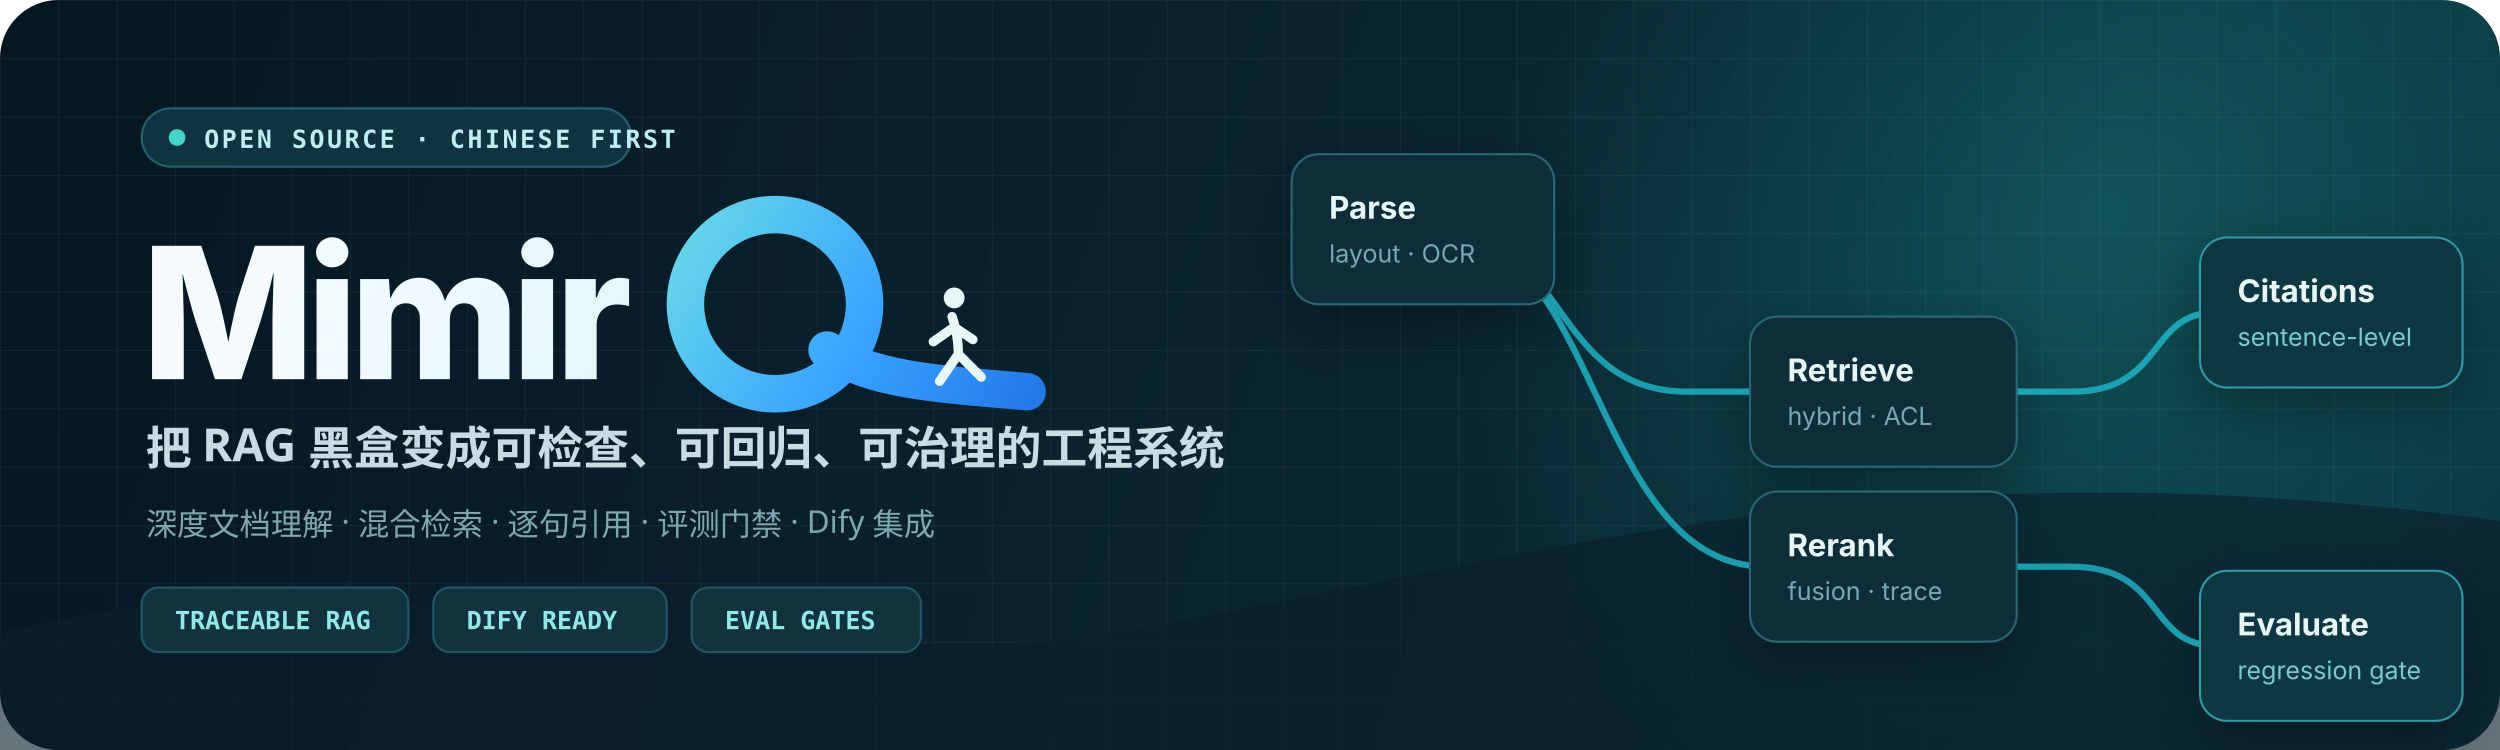
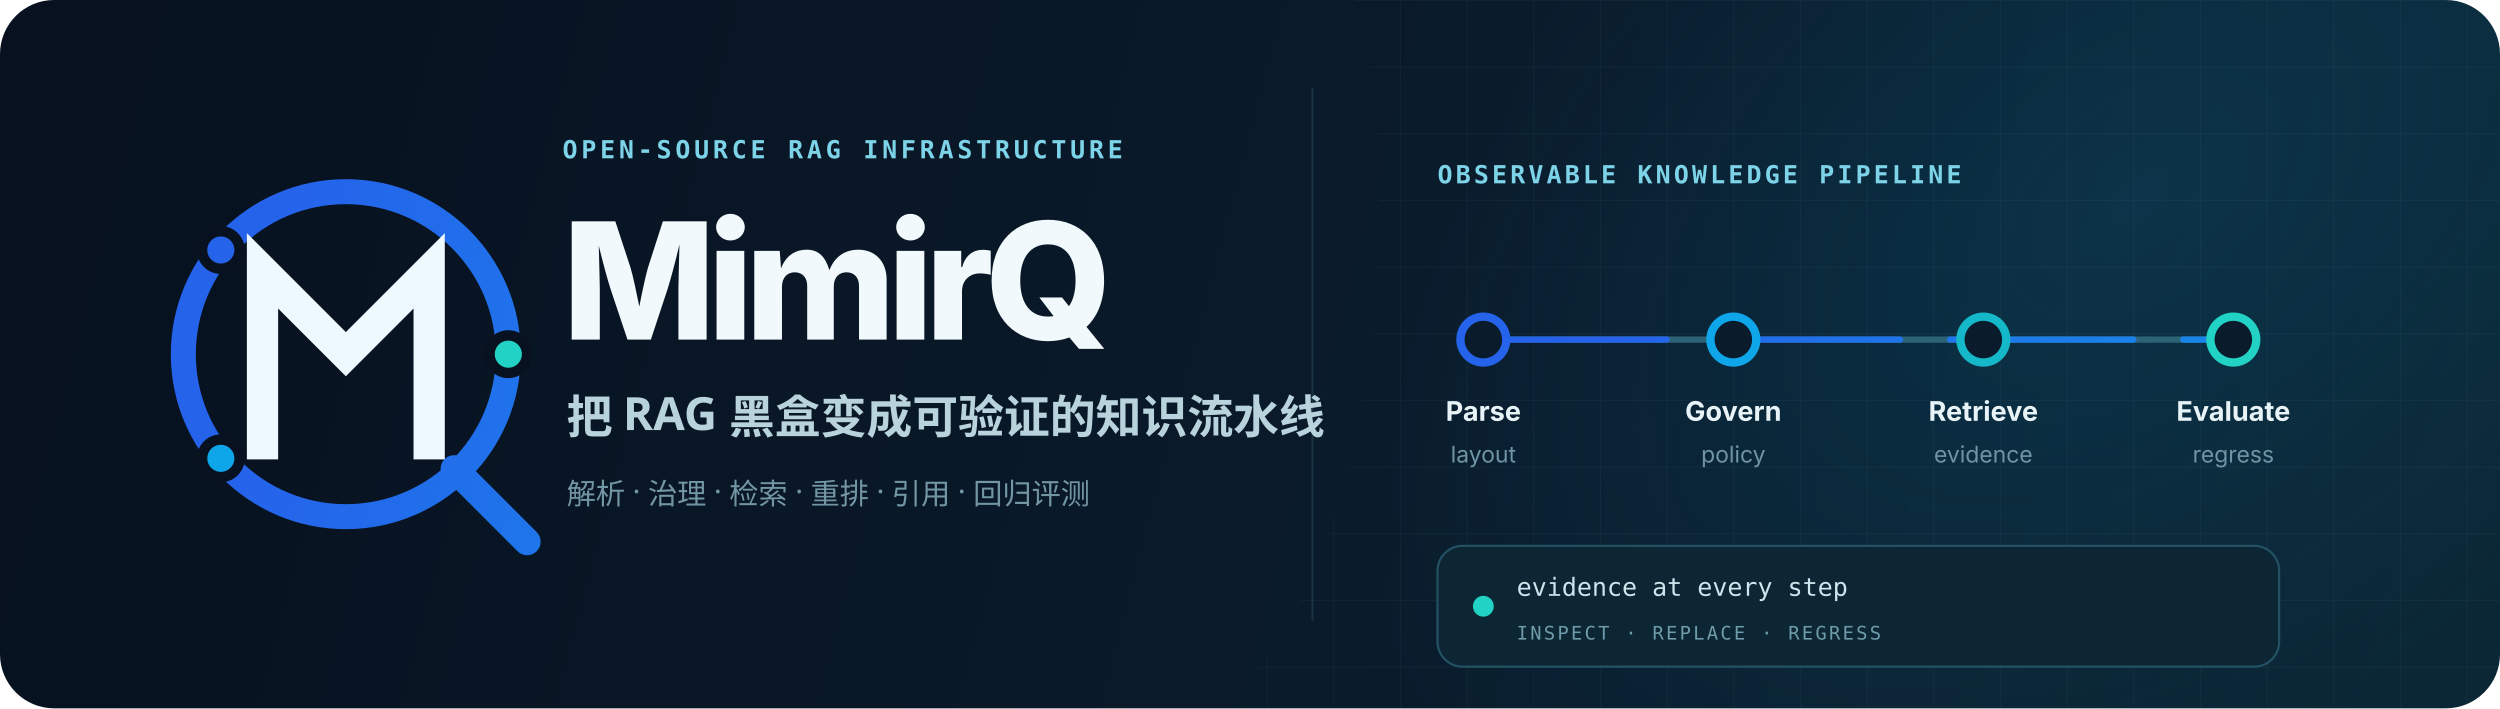
- <svg xmlns="http://www.w3.org/2000/svg" viewBox="0 0 1200 360" role="img" aria-labelledby="title desc">
-   <style>
-     @media (max-width: 600px) {
-       .hero-copy { transform: translate(70px, 40px); }
-       .brand-mark { transform: scale(1.4); }
-       .tagline { font-size: 42px; transform: translate(0, 100px); }
-       .eyebrow, .features, .capabilities, .pipeline { display: none; }
-     }
-   </style>
+ <svg xmlns="http://www.w3.org/2000/svg" width="1200" height="340" viewBox="0 0 1200 340" role="img" aria-labelledby="title desc">
  <defs>
-     <linearGradient id="bg" x1="64" y1="18" x2="1128" y2="348" gradientUnits="userSpaceOnUse">
-       <stop stop-color="#071722" />
-       <stop offset="0.56" stop-color="#0A2531" />
-       <stop offset="1" stop-color="#0B3540" />
+     <linearGradient id="background" x1="40" y1="24" x2="1160" y2="318" gradientUnits="userSpaceOnUse">
+       <stop stop-color="#07111F" />
+       <stop offset="0.56" stop-color="#0A1B2B" />
+       <stop offset="1" stop-color="#0B2634" />
    </linearGradient>
-     <linearGradient id="brand" x1="72" y1="78" x2="456" y2="238" gradientUnits="userSpaceOnUse">
-       <stop stop-color="#F5FBFF" />
-       <stop offset="0.64" stop-color="#D8F5FA" />
-       <stop offset="1" stop-color="#68D9E8" />
+     <linearGradient id="accent" x1="80" y1="72" x2="1120" y2="250" gradientUnits="userSpaceOnUse">
+       <stop stop-color="#2563EB" />
+       <stop offset="0.52" stop-color="#0EA5E9" />
+       <stop offset="1" stop-color="#22D3C5" />
    </linearGradient>
-     <linearGradient id="qBrand" x1="266" y1="42" x2="430" y2="142" gradientUnits="userSpaceOnUse">
-       <stop stop-color="#67D8E8" />
-       <stop offset="0.55" stop-color="#38A3FF" />
-       <stop offset="1" stop-color="#2478E8" />
-     </linearGradient>
-     <linearGradient id="flow" x1="704" y1="78" x2="1092" y2="282" gradientUnits="userSpaceOnUse">
-       <stop stop-color="#20C5D8" />
-       <stop offset="1" stop-color="#38A3FF" />
-     </linearGradient>
-     <radialGradient id="glow" cx="0" cy="0" r="1" gradientTransform="translate(1010 102) rotate(130) scale(344 280)" gradientUnits="userSpaceOnUse">
-       <stop stop-color="#22D3C5" stop-opacity="0.22" />
-       <stop offset="1" stop-color="#22D3C5" stop-opacity="0" />
+     <radialGradient id="quietGlow" cx="0" cy="0" r="1" gradientTransform="translate(1030 94) rotate(142) scale(430 270)" gradientUnits="userSpaceOnUse">
+       <stop stop-color="#0EA5E9" stop-opacity="0.13" />
+       <stop offset="1" stop-color="#0EA5E9" stop-opacity="0" />
    </radialGradient>
-     <pattern id="grid" width="28" height="28" patternUnits="userSpaceOnUse">
-       <path d="M28 0H0V28" fill="none" stroke="#C8F5F8" stroke-opacity="0.055" />
+     <pattern id="grid" width="32" height="32" patternUnits="userSpaceOnUse">
+       <path d="M32 0H0V32" fill="none" stroke="#9BD9E5" stroke-opacity="0.045" />
    </pattern>
-     <filter id="shadow" x="-30%" y="-30%" width="160%" height="160%">
-       <feDropShadow dx="0" dy="10" stdDeviation="14" flood-color="#02090D" flood-opacity="0.34" />
-     </filter>
  </defs>
-   <rect width="1200" height="360" rx="28" fill="url(#bg)" />
-   <rect width="1200" height="360" rx="28" fill="url(#grid)" />
-   <rect width="1200" height="360" rx="28" fill="url(#glow)" />
-   <path d="M0 304C204 253 358 337 556 300C761 262 919 212 1200 250V360H0V304Z" fill="#0B202A" fill-opacity="0.62" />
-   <g class="hero-copy" transform="translate(68 52)">
-     <g class="eyebrow">
-       <rect width="235" height="28" rx="14" fill="#0F3440" stroke="#246171" />
-       <circle cx="17" cy="14" r="4" fill="#43D6C8" />
-       <text x="30" y="19" fill="#BEEEF2" font-family="ui-monospace, SFMono-Regular, Menlo, monospace" font-size="12" font-weight="700" letter-spacing="1.2">OPEN SOURCE · CHINESE FIRST</text>
-     </g>
-     <g class="brand-mark">
-       <text x="0" y="130" fill="url(#brand)" font-family="Aptos, Inter, ui-sans-serif, system-ui, sans-serif" font-size="88" font-weight="780" letter-spacing="-4">Mimir</text>
-       <circle cx="304" cy="94" r="43" fill="none" stroke="url(#qBrand)" stroke-width="18" />
-       <path d="M329 116C350 130 377 132 425 136" fill="none" stroke="url(#qBrand)" stroke-width="18" stroke-linecap="round" />
-       <g transform="translate(390 91)" fill="#E7F7F8" stroke="#E7F7F8" stroke-linecap="round" stroke-linejoin="round">
-         <circle r="5" stroke="none" />
-         <path d="M-1 9C1 15 2 21 2 27M0 14L-10 21M0 14L9 20M2 27L-7 40M2 27L13 38" fill="none" stroke-width="4.5" />
+   <rect width="1200" height="340" rx="26" fill="url(#background)" />
+   <rect width="1200" height="340" rx="26" fill="url(#quietGlow)" />
+   <path d="M650 0H1200V340H585C666 276 674 67 650 0Z" fill="url(#grid)" />
+   <path d="M630 42V298" stroke="#7DD3E8" stroke-opacity="0.13" />
+   <g transform="translate(54 44)">
+     <circle cx="112" cy="126" r="78" fill="none" stroke="url(#accent)" stroke-width="12" stroke-linecap="round" />
+     <path d="M164 181L199 216" fill="none" stroke="url(#accent)" stroke-width="13" stroke-linecap="round" />
+     <path d="M72 169V86L112 126L152 86V169" fill="none" stroke="#EDF8FF" stroke-width="15" stroke-linecap="square" stroke-linejoin="miter" />
+     <circle cx="52" cy="76" r="9" fill="#2563EB" stroke="#07111F" stroke-width="5" />
+     <circle cx="190" cy="126" r="9" fill="#22D3C5" stroke="#07111F" stroke-width="5" />
+     <circle cx="52" cy="176" r="9" fill="#0EA5E9" stroke="#07111F" stroke-width="5" />
+   </g>
+   <g transform="translate(270 58)">
+     <text x="0" y="18" fill="#7DD3E8" font-family="ui-monospace, SFMono-Regular, Menlo, Consolas, monospace" font-size="12" font-weight="700" letter-spacing="1.8">OPEN-SOURCE RAG INFRASTRUCTURE</text>
+     <text x="0" y="105" fill="#F2F9FC" font-family="Inter, Aptos, ui-sans-serif, system-ui, sans-serif" font-size="78" font-weight="760" letter-spacing="-4">MimirQ</text>
+     <text x="2" y="150" fill="#B9D3DD" font-family="Noto Sans SC, Microsoft YaHei, ui-sans-serif, system-ui, sans-serif" font-size="22" font-weight="600">把 RAG 黑盒变成可验证的知识流水线</text>
+     <text x="2" y="184" fill="#7396A5" font-family="Noto Sans SC, Microsoft YaHei, ui-sans-serif, system-ui, sans-serif" font-size="14">解析 · 治理 · 检索 · 重排 · 引用 · 回归评测</text>
+   </g>
+   <g transform="translate(690 72)">
+     <text x="0" y="16" fill="#7DD3E8" font-family="ui-monospace, SFMono-Regular, Menlo, Consolas, monospace" font-size="12" font-weight="700" letter-spacing="1.5">OBSERVABLE KNOWLEDGE PIPELINE</text>
+     <path d="M22 91H382" stroke="#2D6377" stroke-width="3" stroke-linecap="round" />
+     <path d="M22 91H382" stroke="url(#accent)" stroke-width="3" stroke-linecap="round" stroke-dasharray="88 24" />
+     <g font-family="Inter, Aptos, ui-sans-serif, system-ui, sans-serif">
+       <g transform="translate(22 91)">
+         <circle r="11" fill="#0A1B2B" stroke="#2563EB" stroke-width="4" />
+         <text x="0" y="39" text-anchor="middle" fill="#E7F3F7" font-size="13" font-weight="700">Parse</text>
+         <text x="0" y="59" text-anchor="middle" fill="#6F94A3" font-size="11">layout</text>
+       </g>
+       <g transform="translate(142 91)">
+         <circle r="11" fill="#0A1B2B" stroke="#0EA5E9" stroke-width="4" />
+         <text x="0" y="39" text-anchor="middle" fill="#E7F3F7" font-size="13" font-weight="700">Govern</text>
+         <text x="0" y="59" text-anchor="middle" fill="#6F94A3" font-size="11">policy</text>
+       </g>
+       <g transform="translate(262 91)">
+         <circle r="11" fill="#0A1B2B" stroke="#14B8C8" stroke-width="4" />
+         <text x="0" y="39" text-anchor="middle" fill="#E7F3F7" font-size="13" font-weight="700">Retrieve</text>
+         <text x="0" y="59" text-anchor="middle" fill="#6F94A3" font-size="11">evidence</text>
+       </g>
+       <g transform="translate(382 91)">
+         <circle r="11" fill="#0A1B2B" stroke="#22D3C5" stroke-width="4" />
+         <text x="0" y="39" text-anchor="middle" fill="#E7F3F7" font-size="13" font-weight="700">Evaluate</text>
+         <text x="0" y="59" text-anchor="middle" fill="#6F94A3" font-size="11">regress</text>
      </g>
    </g>
-     <text class="tagline" x="2" y="171" fill="#C7DDE3" font-family="Noto Sans SC, Microsoft YaHei, ui-sans-serif, system-ui, sans-serif" font-size="22" font-weight="600">把 RAG 黑盒变成可检查、可回归、可治理的工程系统</text>
-     <text class="features" x="2" y="205" fill="#7FA7B2" font-family="Noto Sans SC, Microsoft YaHei, ui-sans-serif, system-ui, sans-serif" font-size="15">深度文档理解 · 混合检索 · 逐句引用 · 评测门禁 · Dify 集成</text>
-     <g class="capabilities" transform="translate(0 230)" font-family="ui-monospace, SFMono-Regular, Menlo, monospace" font-size="12" font-weight="700">
-       <rect width="128" height="31" rx="8" fill="#10333D" stroke="#225664" />
-       <text x="16" y="20" fill="#92E7E7">TRACEABLE RAG</text>
-       <rect x="140" width="112" height="31" rx="8" fill="#10333D" stroke="#225664" />
-       <text x="156" y="20" fill="#92E7E7">DIFY READY</text>
-       <rect x="264" width="110" height="31" rx="8" fill="#10333D" stroke="#225664" />
-       <text x="280" y="20" fill="#92E7E7">EVAL GATES</text>
-     </g>
-   </g>
-   <g class="pipeline" transform="translate(620 56)" filter="url(#shadow)" font-family="Aptos, Inter, ui-sans-serif, system-ui, sans-serif">
-     <path d="M70 54C132 54 124 132 190 132H228M70 54C148 54 144 216 228 216M340 132H374C420 132 410 94 444 94M340 216H374C420 216 410 254 444 254" fill="none" stroke="url(#flow)" stroke-width="3" stroke-linecap="round" stroke-opacity="0.72" />
-     <circle cx="70" cy="54" r="6" fill="#43D6C8" />
-     <circle cx="228" cy="132" r="6" fill="#43D6C8" />
-     <circle cx="228" cy="216" r="6" fill="#38A3FF" />
-     <circle cx="444" cy="94" r="6" fill="#43D6C8" />
-     <circle cx="444" cy="254" r="6" fill="#38A3FF" />
-     <g>
-       <rect x="0" y="18" width="126" height="72" rx="13" fill="#102D37" stroke="#2C6673" />
-       <text x="18" y="49" fill="#E7F7F8" font-size="15" font-weight="700">Parse</text>
-       <text x="18" y="70" fill="#78A8B3" font-size="12">layout · OCR</text>
-     </g>
-     <g>
-       <rect x="220" y="96" width="128" height="72" rx="13" fill="#102D37" stroke="#2C6673" />
-       <text x="238" y="127" fill="#E7F7F8" font-size="15" font-weight="700">Retrieve</text>
-       <text x="238" y="148" fill="#78A8B3" font-size="12">hybrid · ACL</text>
-     </g>
-     <g>
-       <rect x="220" y="180" width="128" height="72" rx="13" fill="#102D37" stroke="#2C6673" />
-       <text x="238" y="211" fill="#E7F7F8" font-size="15" font-weight="700">Rerank</text>
-       <text x="238" y="232" fill="#78A8B3" font-size="12">fusion · trace</text>
-     </g>
-     <g>
-       <rect x="436" y="58" width="126" height="72" rx="13" fill="#113742" stroke="#3197A6" />
-       <text x="454" y="89" fill="#E7F7F8" font-size="15" font-weight="700">Citations</text>
-       <text x="454" y="110" fill="#79C9CF" font-size="12">sentence-level</text>
-     </g>
-     <g>
-       <rect x="436" y="218" width="126" height="72" rx="13" fill="#113742" stroke="#3197A6" />
-       <text x="454" y="249" fill="#E7F7F8" font-size="15" font-weight="700">Evaluate</text>
-       <text x="454" y="270" fill="#79C9CF" font-size="12">regression gate</text>
-     </g>
+     <rect x="0" y="190" width="404" height="58" rx="12" fill="#0D2634" stroke="#245365" />
+     <circle cx="22" cy="219" r="5" fill="#22D3C5" />
+     <text x="38" y="214" fill="#CBE6EC" font-family="ui-monospace, SFMono-Regular, Menlo, Consolas, monospace" font-size="12">evidence at every step</text>
+     <text x="38" y="235" fill="#6E9CAB" font-family="ui-monospace, SFMono-Regular, Menlo, Consolas, monospace" font-size="9" letter-spacing="1.1">INSPECT · REPLACE · REGRESS</text>
  </g>
</svg>
